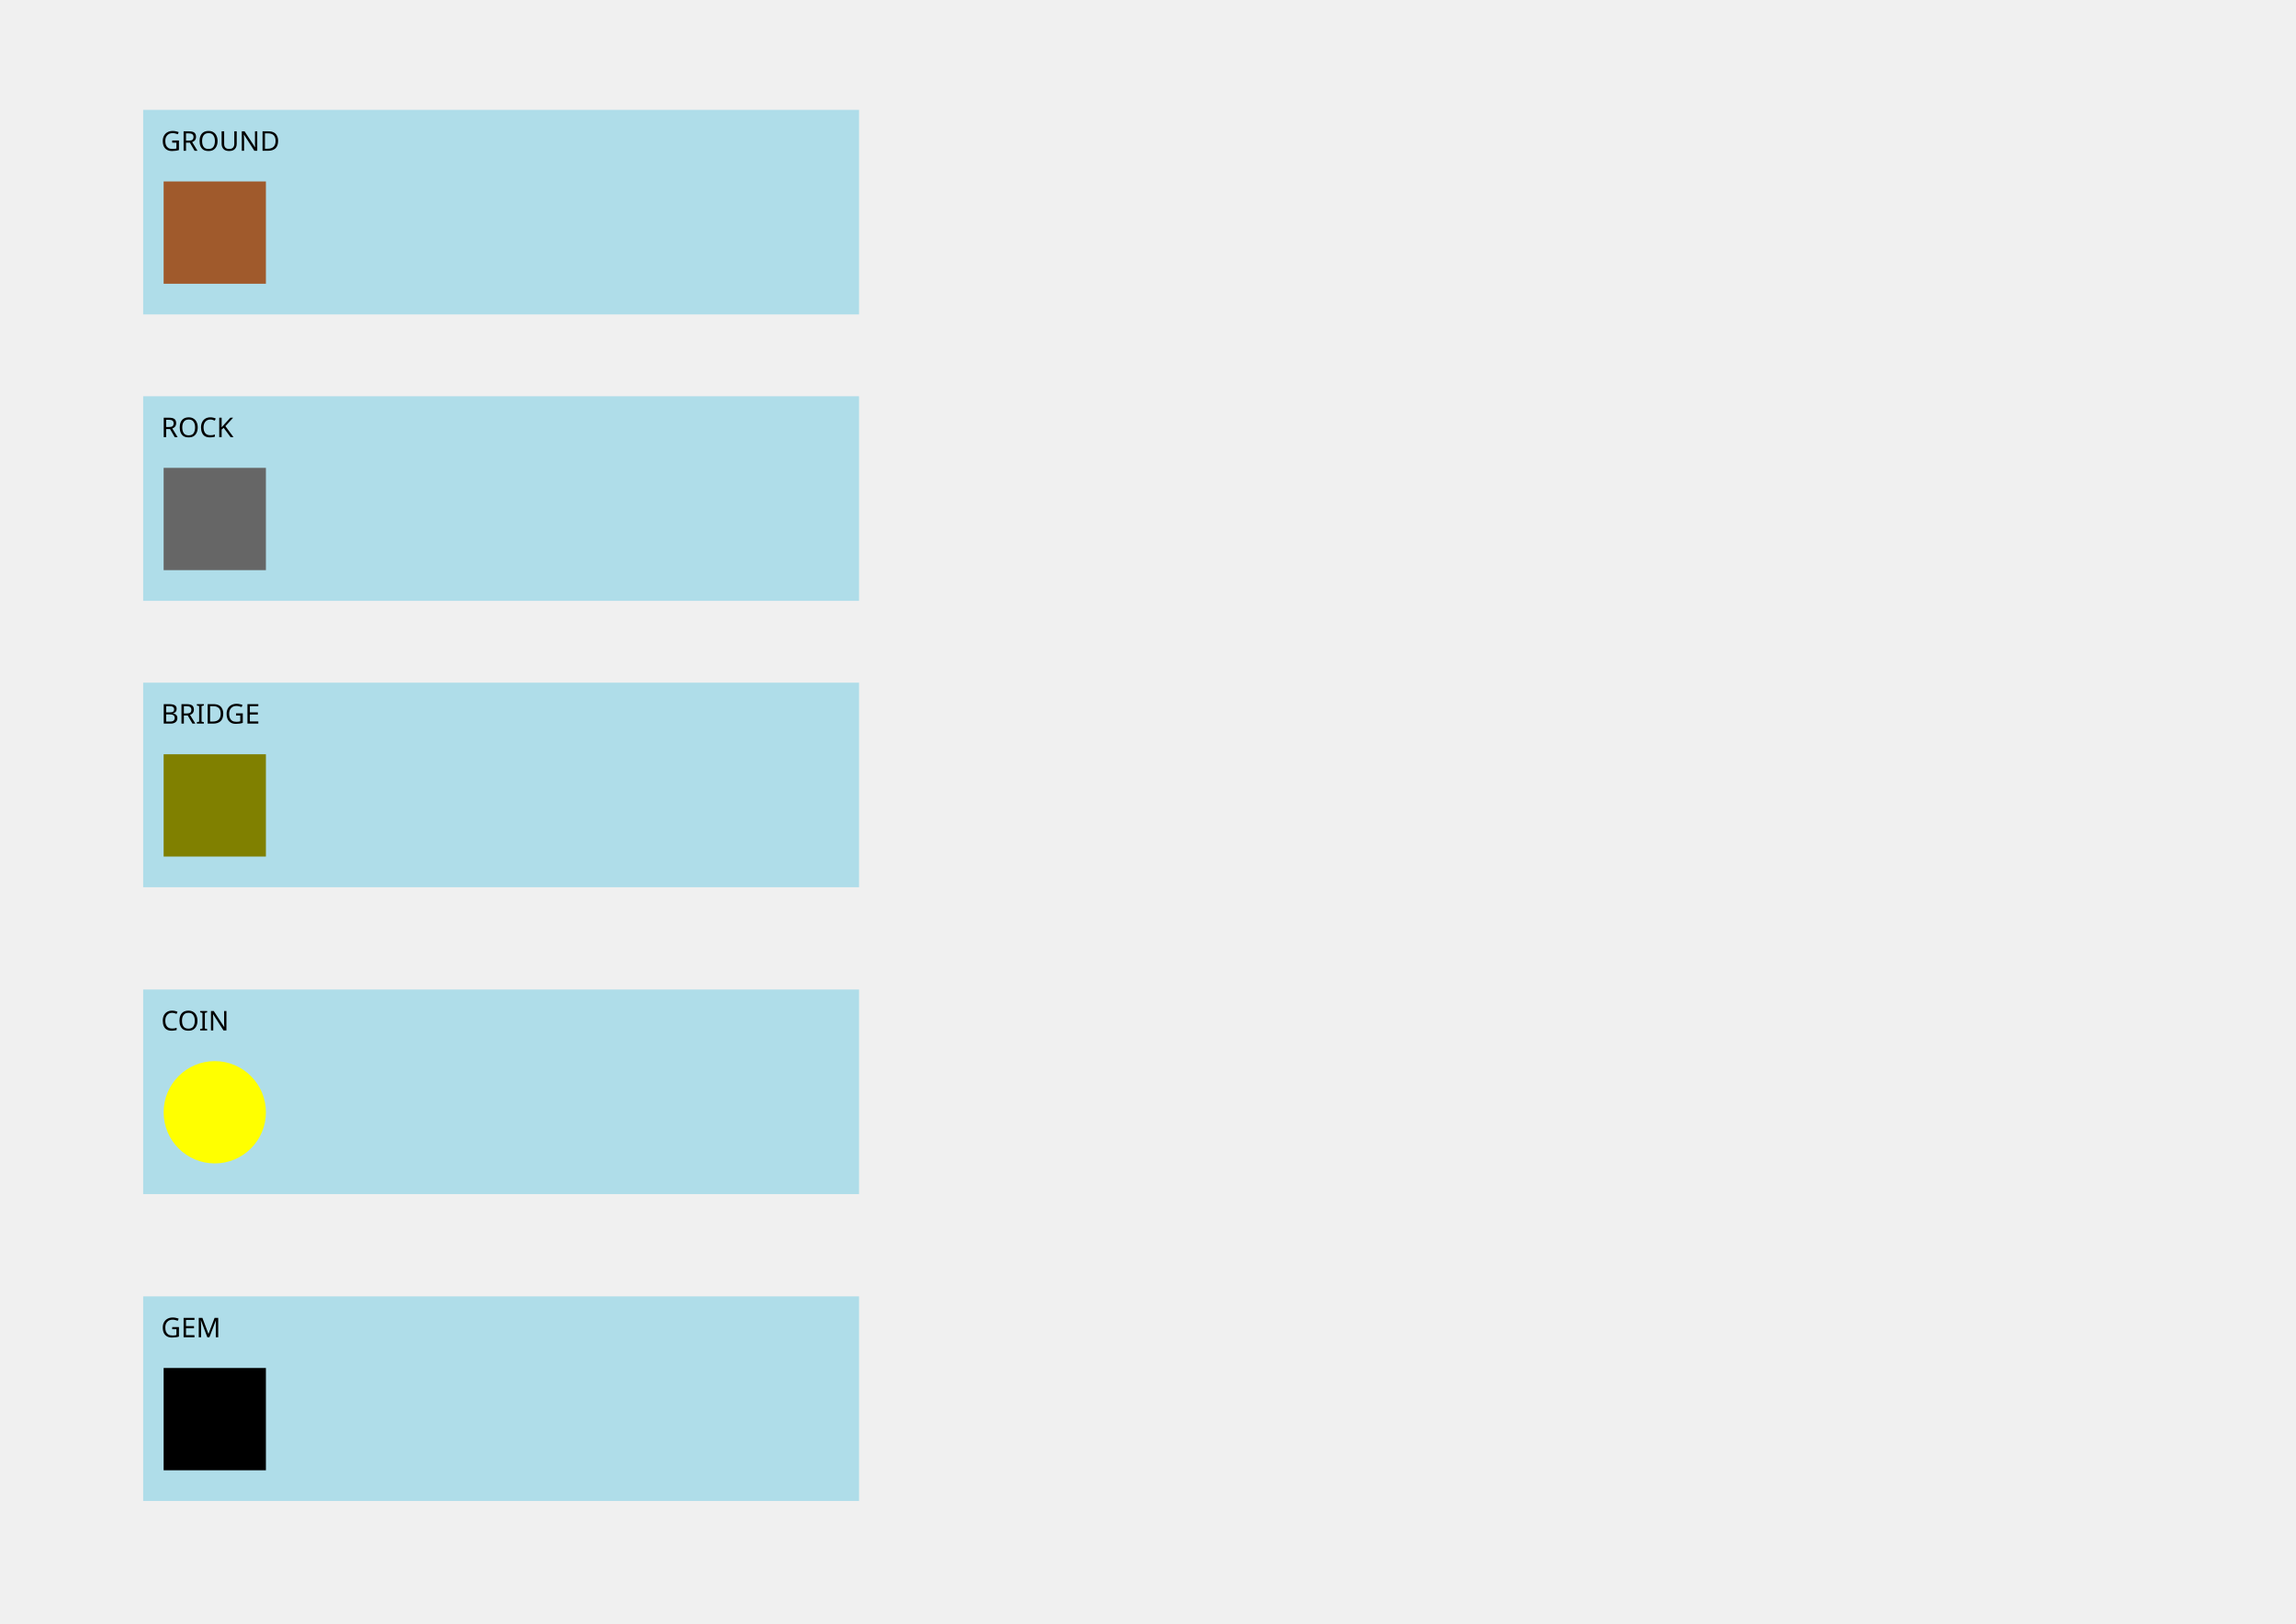
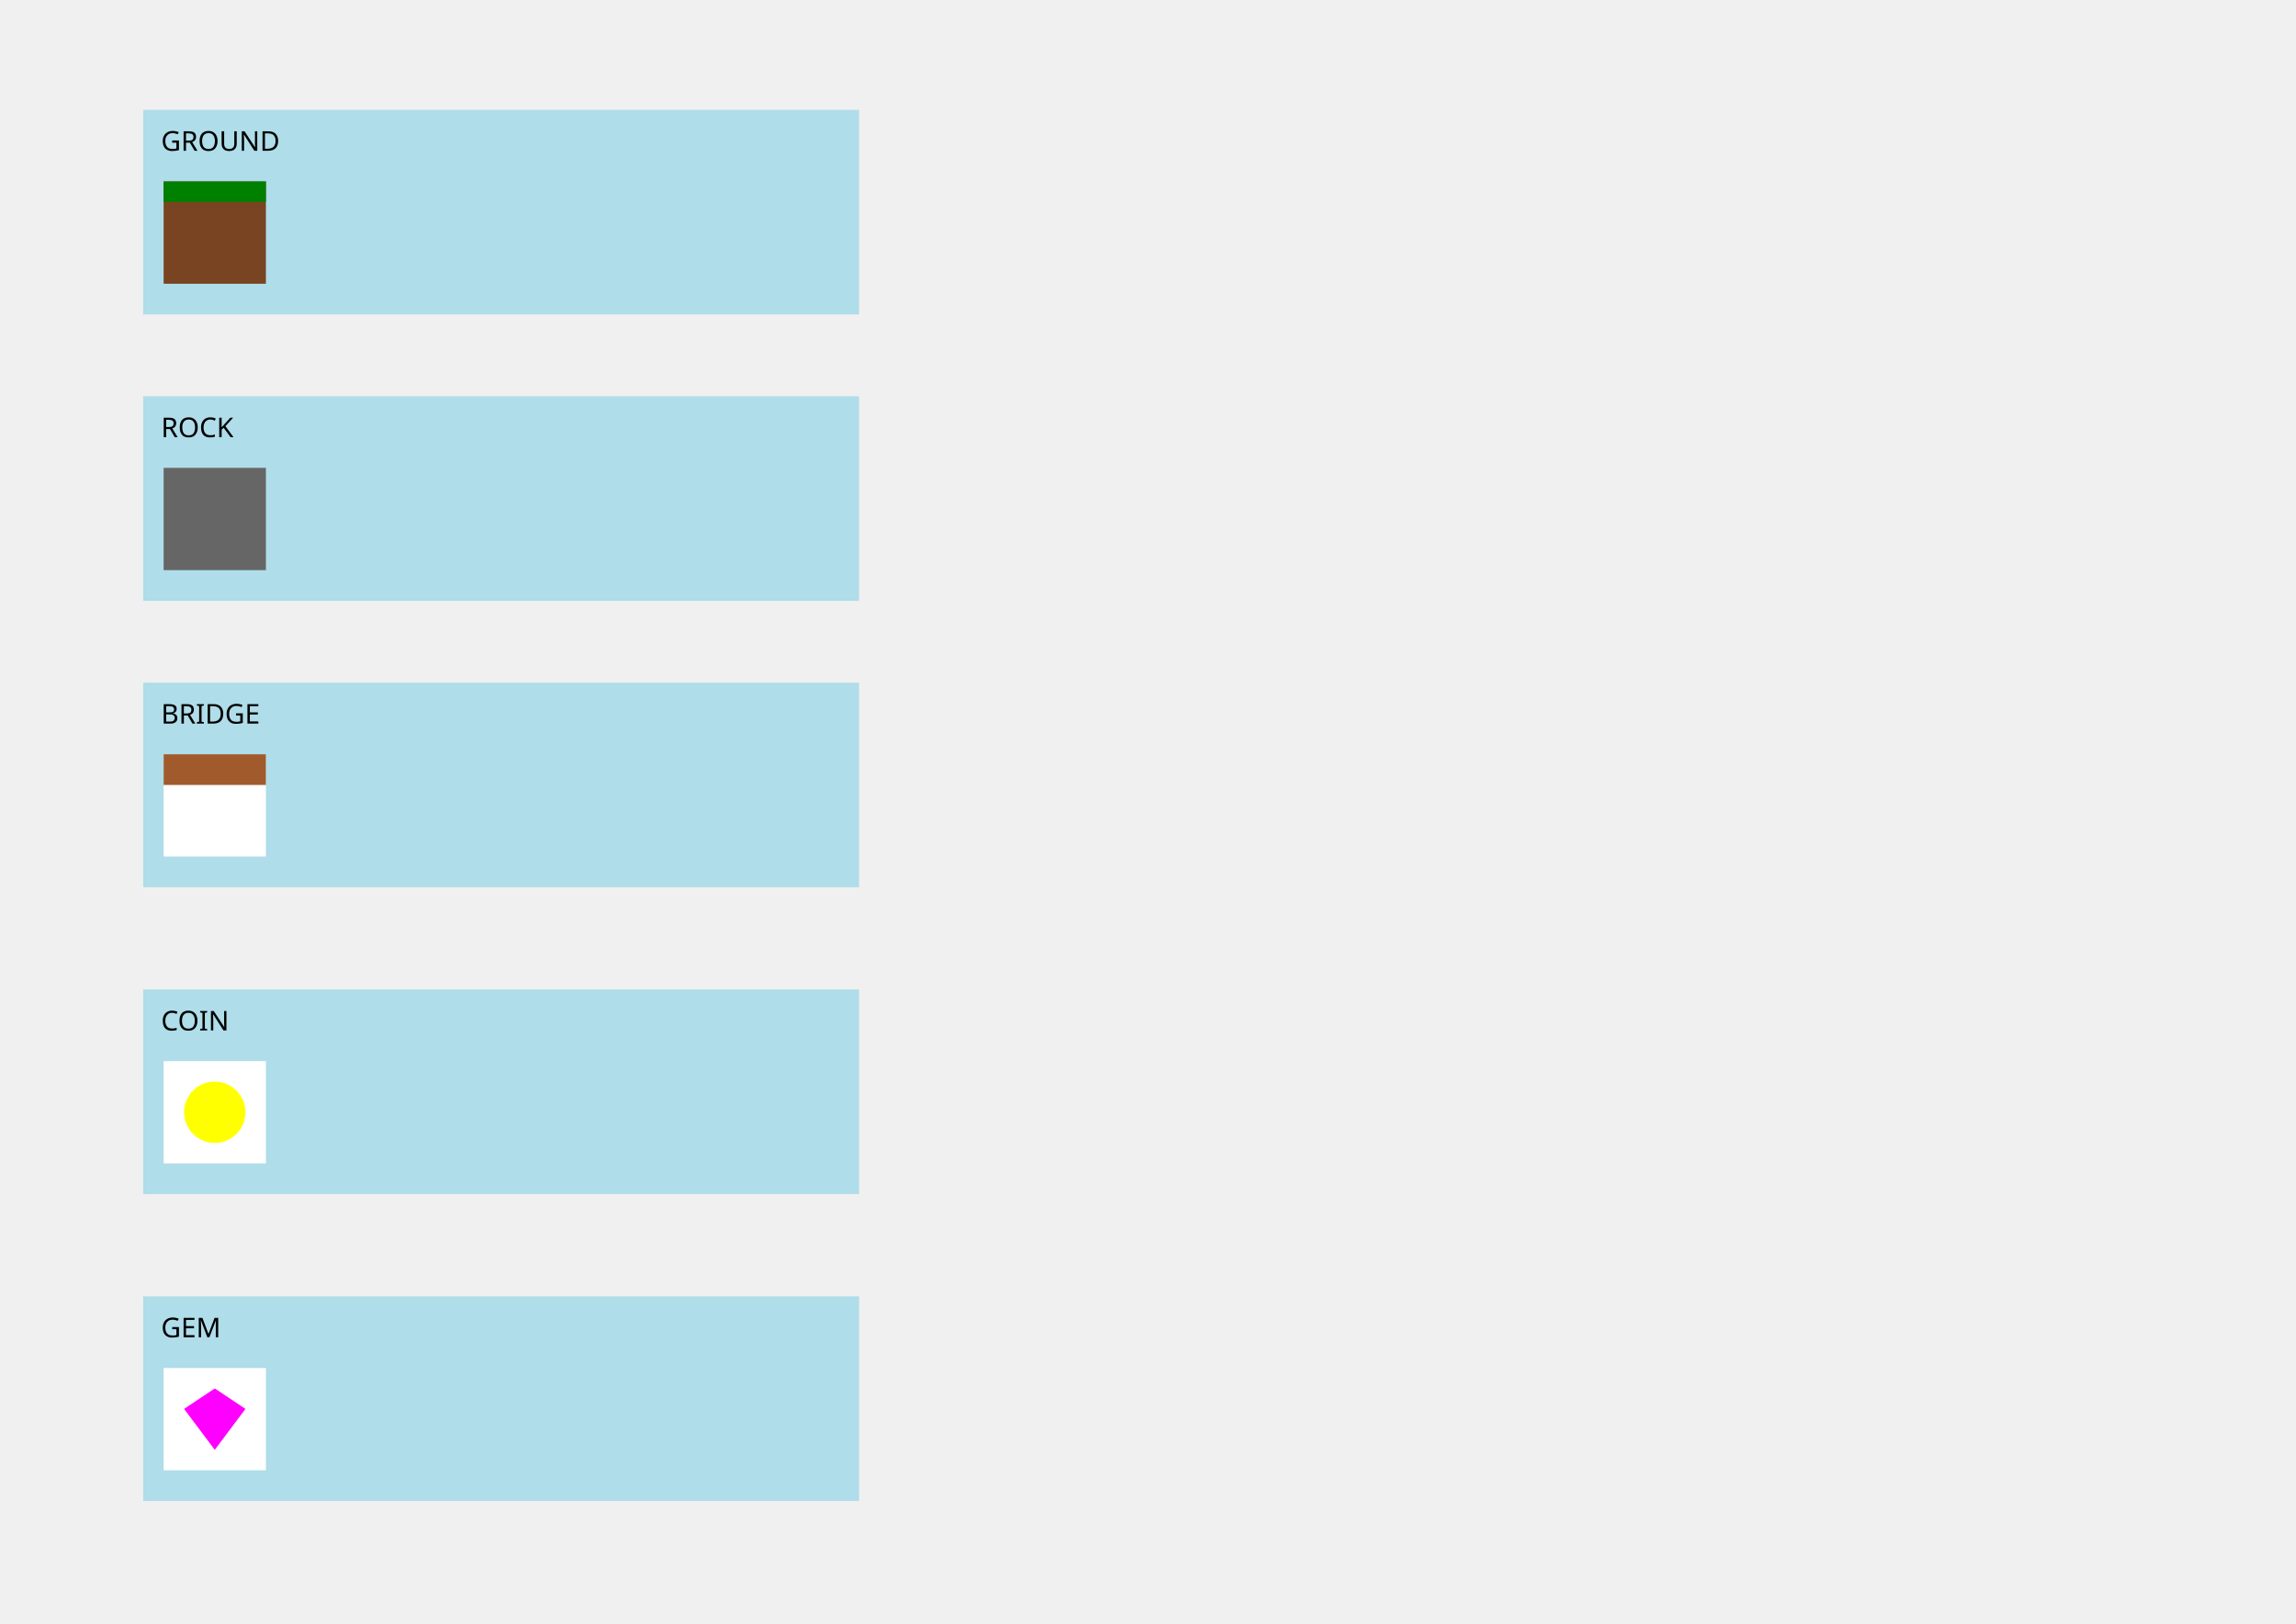
<svg xmlns="http://www.w3.org/2000/svg" width="1122.52" height="793.701" viewBox="0 0 297 210" version="1.1" id="svg8">
  <defs id="defs2" />
  <g id="layer5" style="display:inline">
    <rect style="display:inline;fill:#afdde9;fill-opacity:1;stroke:none;stroke-width:1.357;stroke-miterlimit:4;stroke-dasharray:none;stroke-opacity:0" id="rect949-3-5-2-6" width="92.604" height="26.458" x="18.521" y="167.667" />
-     <rect style="display:inline;fill:#000000;stroke:none;stroke-width:1.12;stroke-miterlimit:4;stroke-dasharray:none;stroke-opacity:0" id="rect827-6-6-7-0" width="13.229" height="13.229" x="21.167" y="176.927" />
+     <rect style="display:inline;fill:#ffffff;stroke:none;stroke-width:1.12;stroke-miterlimit:4;stroke-dasharray:none;stroke-opacity:0" id="rect827-6-6-7-0" width="13.229" height="13.229" x="21.167" y="176.927" />
    <text xml:space="preserve" style="font-style:normal;font-weight:normal;font-size:7.056px;line-height:1.25;font-family:sans-serif;letter-spacing:0px;word-spacing:0px;display:inline;fill:#000000;fill-opacity:1;stroke:none;stroke-width:0.265" x="20.836" y="172.958" id="text913-7-2-0-6">
      <tspan id="tspan911-5-9-9-2" x="20.836" y="172.958" style="font-size:3.528px;stroke-width:0.265">GEM</tspan>
      <tspan x="20.836" y="181.778" style="font-size:3.528px;stroke-width:0.265" id="tspan3781-3-1-3-6" />
    </text>
+     <path style="fill:#ff00ff;stroke:none;stroke-width:0.265px;stroke-linecap:butt;stroke-linejoin:miter;stroke-opacity:1" d="m 27.781,179.573 -3.969,2.646 3.969,5.292 3.969,-5.292 z" id="path50" />
  </g>
-   <g id="layer4" style="display:inline">
+   <g id="layer4" style="display:inline;opacity:1">
    <rect style="display:inline;fill:#afdde9;fill-opacity:1;stroke:none;stroke-width:1.357;stroke-miterlimit:4;stroke-dasharray:none;stroke-opacity:0" id="rect949-3-5-2" width="92.604" height="26.458" x="18.521" y="127.979" />
-     <rect style="display:inline;fill:#ffff00;stroke:none;stroke-width:1.12;stroke-miterlimit:4;stroke-dasharray:none;stroke-opacity:0" id="rect827-6-6-7" width="13.229" height="13.229" x="21.167" y="137.24" ry="6.615" />
+     <rect style="display:inline;fill:#ffffff;stroke:none;stroke-width:1.12;stroke-miterlimit:4;stroke-dasharray:none;stroke-opacity:0" id="rect827-6-6-7" width="13.229" height="13.229" x="21.167" y="137.24" ry="0" rx="0" />
    <text xml:space="preserve" style="font-style:normal;font-weight:normal;font-size:7.056px;line-height:1.25;font-family:sans-serif;letter-spacing:0px;word-spacing:0px;display:inline;fill:#000000;fill-opacity:1;stroke:none;stroke-width:0.265" x="20.836" y="133.271" id="text913-7-2-0">
      <tspan id="tspan911-5-9-9" x="20.836" y="133.271" style="font-size:3.528px;stroke-width:0.265">COIN</tspan>
      <tspan x="20.836" y="142.09" style="font-size:3.528px;stroke-width:0.265" id="tspan3781-3-1-3" />
    </text>
+     <rect style="fill:#ffff00;fill-opacity:1;stroke:none;stroke-width:0;stroke-miterlimit:4;stroke-dasharray:none;stroke-opacity:1" id="rect48" width="7.938" height="7.938" x="23.812" y="139.885" rx="3.969" ry="3.969" />
  </g>
  <g id="layer3" style="display:inline">
    <rect style="display:inline;fill:#afdde9;fill-opacity:1;stroke:none;stroke-width:1.357;stroke-miterlimit:4;stroke-dasharray:none;stroke-opacity:0" id="rect949-3-5" width="92.604" height="26.458" x="18.521" y="88.292" />
-     <rect style="display:inline;fill:#808000;stroke:none;stroke-width:1.12;stroke-miterlimit:4;stroke-dasharray:none;stroke-opacity:0" id="rect827-6-6" width="13.229" height="13.229" x="21.167" y="97.552" />
+     <rect style="display:inline;fill:#ffffff;stroke:none;stroke-width:1.12;stroke-miterlimit:4;stroke-dasharray:none;stroke-opacity:0" id="rect827-6-6" width="13.229" height="13.229" x="21.167" y="97.552" />
    <text xml:space="preserve" style="font-style:normal;font-weight:normal;font-size:7.056px;line-height:1.25;font-family:sans-serif;letter-spacing:0px;word-spacing:0px;display:inline;fill:#000000;fill-opacity:1;stroke:none;stroke-width:0.265" x="20.836" y="93.583" id="text913-7-2">
      <tspan id="tspan911-5-9" x="20.836" y="93.583" style="font-size:3.528px;stroke-width:0.265">BRIDGE</tspan>
      <tspan x="20.836" y="102.403" style="font-size:3.528px;stroke-width:0.265" id="tspan3781-3-1" />
    </text>
+     <rect style="fill:#a05a2c;fill-opacity:1;stroke:none;stroke-width:0;stroke-miterlimit:4;stroke-dasharray:none;stroke-opacity:1" id="rect46" width="13.229" height="3.969" x="21.167" y="97.552" />
  </g>
  <g id="layer2" style="display:inline">
    <rect style="fill:#afdde9;fill-opacity:1;stroke:none;stroke-width:1.357;stroke-miterlimit:4;stroke-dasharray:none;stroke-opacity:0" id="rect949-3" width="92.604" height="26.458" x="18.521" y="51.25" />
    <rect style="fill:#666666;stroke:none;stroke-width:1.12;stroke-miterlimit:4;stroke-dasharray:none;stroke-opacity:0" id="rect827-6" width="13.229" height="13.229" x="21.167" y="60.51" />
    <text xml:space="preserve" style="font-style:normal;font-weight:normal;font-size:7.056px;line-height:1.25;font-family:sans-serif;letter-spacing:0px;word-spacing:0px;fill:#000000;fill-opacity:1;stroke:none;stroke-width:0.265" x="20.836" y="56.542" id="text913-7">
      <tspan id="tspan911-5" x="20.836" y="56.542" style="font-size:3.528px;stroke-width:0.265">ROCK</tspan>
      <tspan x="20.836" y="65.361" style="font-size:3.528px;stroke-width:0.265" id="tspan3781-3" />
    </text>
  </g>
  <g id="layer1" transform="translate(0,-87)" style="display:inline">
    <rect style="fill:#afdde9;fill-opacity:1;stroke:none;stroke-width:1.357;stroke-miterlimit:4;stroke-dasharray:none;stroke-opacity:0" id="rect949" width="92.604" height="26.458" x="18.521" y="101.208" />
-     <rect style="fill:#a05a2c;stroke:none;stroke-width:1.12;stroke-miterlimit:4;stroke-dasharray:none;stroke-opacity:0" id="rect827" width="13.229" height="13.229" x="21.167" y="110.469" />
+     <rect style="fill:#784421;stroke:none;stroke-width:1.12;stroke-miterlimit:4;stroke-dasharray:none;stroke-opacity:0" id="rect827" width="13.229" height="13.229" x="21.167" y="110.469" />
    <text xml:space="preserve" style="font-style:normal;font-weight:normal;font-size:7.056px;line-height:1.25;font-family:sans-serif;letter-spacing:0px;word-spacing:0px;fill:#000000;fill-opacity:1;stroke:none;stroke-width:0.265" x="20.836" y="106.5" id="text913">
      <tspan id="tspan911" x="20.836" y="106.5" style="font-size:3.528px;stroke-width:0.265">GROUND</tspan>
      <tspan x="20.836" y="115.319" style="font-size:3.528px;stroke-width:0.265" id="tspan3781" />
    </text>
+     <rect style="fill:#008000;fill-opacity:1;stroke:none;stroke-width:0;stroke-miterlimit:4;stroke-dasharray:none;stroke-opacity:1" id="rect40" width="13.229" height="2.646" x="21.167" y="110.469" />
  </g>
</svg>
